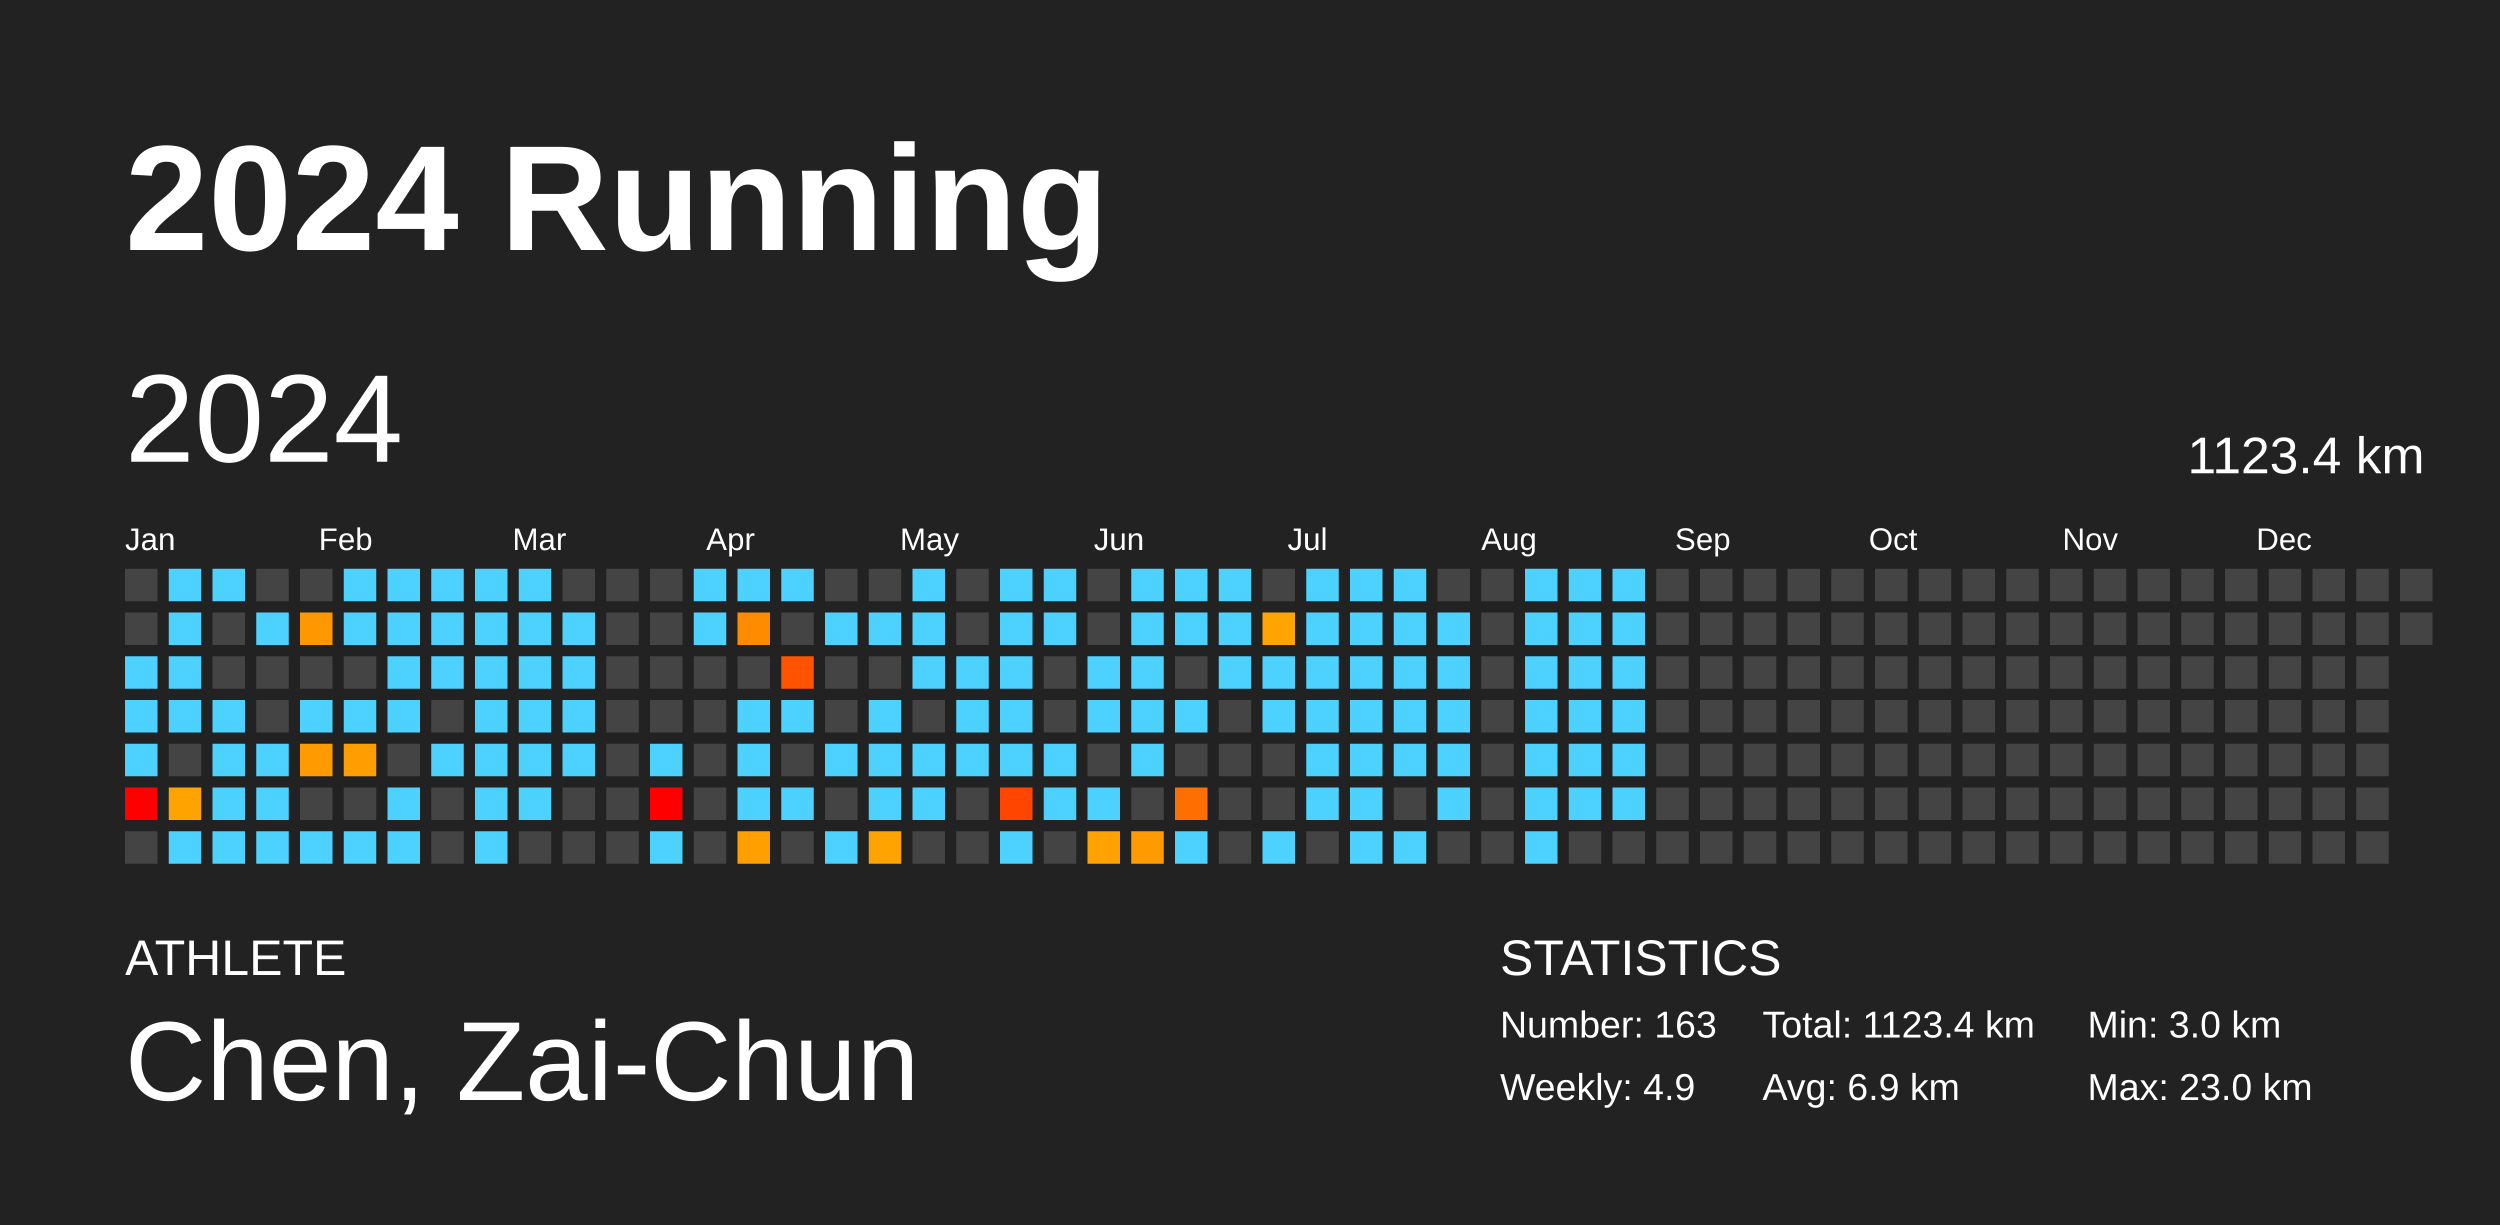
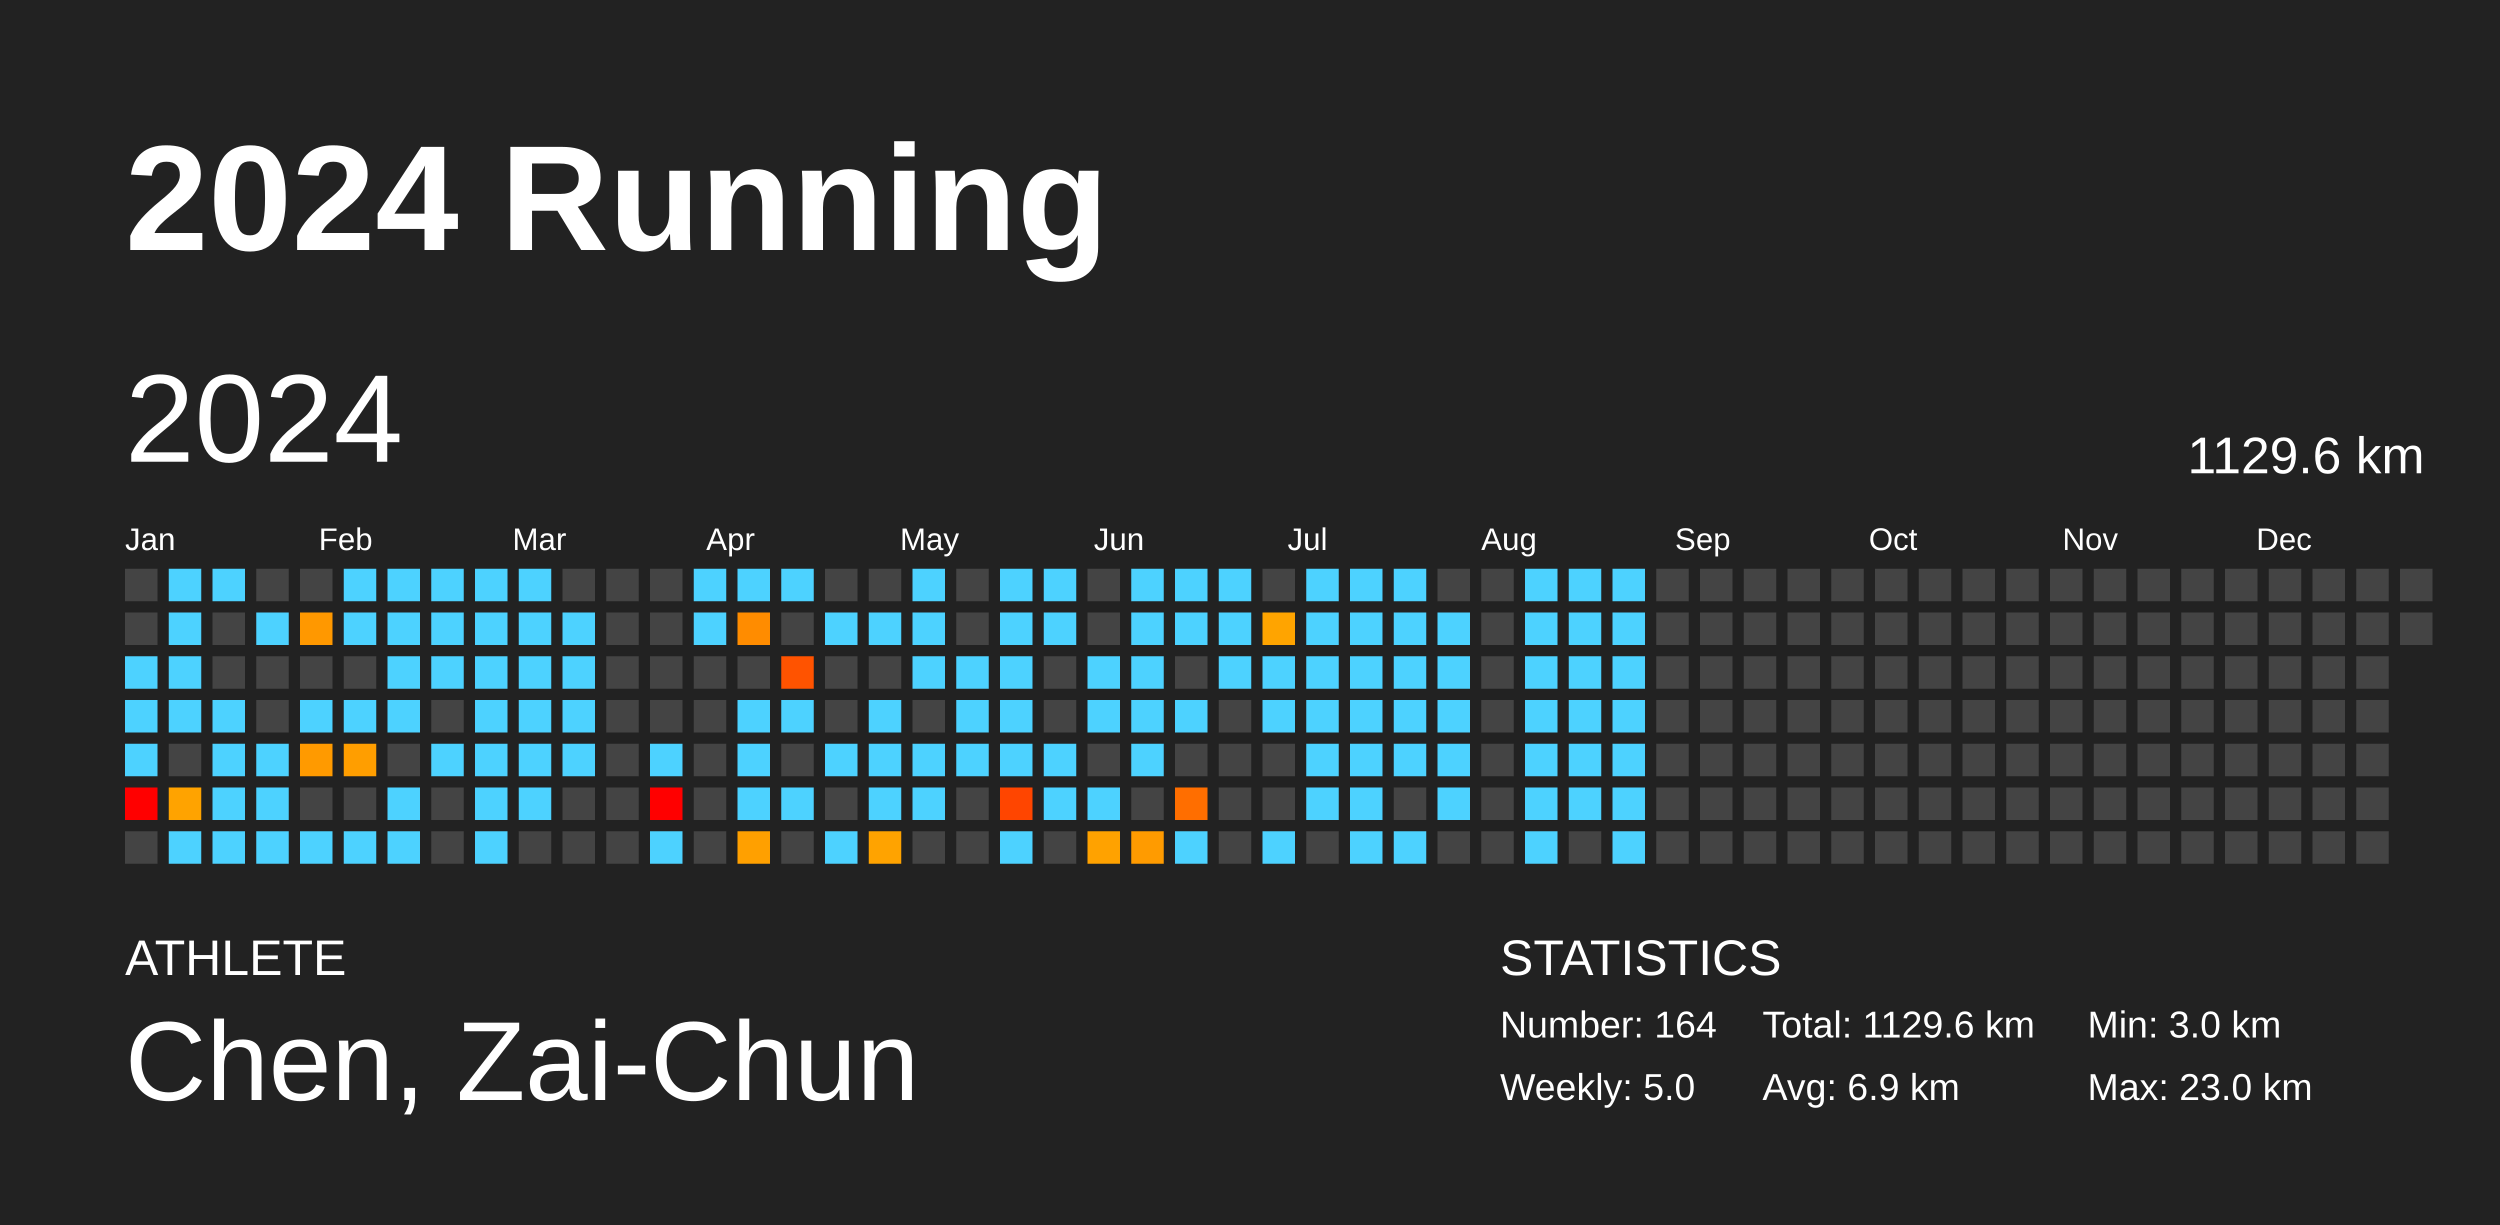
<svg xmlns="http://www.w3.org/2000/svg" baseProfile="full" height="98mm" version="1.1" viewBox="0,0,200,98" width="200mm">
  <defs />
  <rect fill="#222222" height="98" width="200" x="0" y="0" />
  <text fill="#FFFFFF" style="font-size:12px; font-family:Arial; font-weight:bold;" x="10" y="20">2024 Running</text>
  <text fill="#FFFFFF" style="font-size:4px; font-family:Arial" x="10" y="78">ATHLETE</text>
  <text fill="#FFFFFF" style="font-size:9px; font-family:Arial" x="10" y="88">Chen, Zai-Chun</text>
  <text fill="#FFFFFF" style="font-size:4px; font-family:Arial" x="120" y="78">STATISTICS</text>
-   <text fill="#FFFFFF" style="font-size:3px; font-family:Arial" x="120" y="83">Number: 163</text>
-   <text fill="#FFFFFF" style="font-size:3px; font-family:Arial" x="120" y="88">Weekly: 4.9</text>
-   <text fill="#FFFFFF" style="font-size:3px; font-family:Arial" x="141" y="83">Total: 1123.4 km</text>
+   <text fill="#FFFFFF" style="font-size:3px; font-family:Arial" x="120" y="83">Number: 164</text>
+   <text fill="#FFFFFF" style="font-size:3px; font-family:Arial" x="120" y="88">Weekly: 5.0</text>
+   <text fill="#FFFFFF" style="font-size:3px; font-family:Arial" x="141" y="83">Total: 1129.6 km</text>
  <text fill="#FFFFFF" style="font-size:3px; font-family:Arial" x="141" y="88">Avg: 6.9 km</text>
  <text fill="#FFFFFF" style="font-size:3px; font-family:Arial" x="167" y="83">Min: 3.0 km</text>
  <text fill="#FFFFFF" style="font-size:3px; font-family:Arial" x="167" y="88">Max: 23.0 km</text>
  <text dominant-baseline="hanging" fill="#FFFFFF" style="font-size:10.0px; font-family:Arial;" x="10" y="30">2024</text>
-   <text dominant-baseline="hanging" fill="#FFFFFF" style="font-size:4.125px; font-family:Arial;" x="175" y="35">1123.4 km</text>
+   <text dominant-baseline="hanging" fill="#FFFFFF" style="font-size:4.125px; font-family:Arial;" x="175" y="35">1129.6 km</text>
  <text fill="#FFFFFF" style="font-size:2.5px; font-family:Arial" x="10.0" y="44">Jan</text>
  <text fill="#FFFFFF" style="font-size:2.5px; font-family:Arial" x="25.5" y="44">Feb</text>
  <text fill="#FFFFFF" style="font-size:2.5px; font-family:Arial" x="41.0" y="44">Mar</text>
  <text fill="#FFFFFF" style="font-size:2.5px; font-family:Arial" x="56.5" y="44">Apr</text>
  <text fill="#FFFFFF" style="font-size:2.5px; font-family:Arial" x="72.0" y="44">May</text>
  <text fill="#FFFFFF" style="font-size:2.5px; font-family:Arial" x="87.5" y="44">Jun</text>
  <text fill="#FFFFFF" style="font-size:2.5px; font-family:Arial" x="103.0" y="44">Jul</text>
  <text fill="#FFFFFF" style="font-size:2.5px; font-family:Arial" x="118.5" y="44">Aug</text>
  <text fill="#FFFFFF" style="font-size:2.5px; font-family:Arial" x="134.0" y="44">Sep</text>
  <text fill="#FFFFFF" style="font-size:2.5px; font-family:Arial" x="149.5" y="44">Oct</text>
  <text fill="#FFFFFF" style="font-size:2.5px; font-family:Arial" x="165.0" y="44">Nov</text>
  <text fill="#FFFFFF" style="font-size:2.5px; font-family:Arial" x="180.5" y="44">Dec</text>
  <rect fill="#444444" height="2.6" width="2.6" x="10.0" y="45.5" />
  <rect fill="#444444" height="2.6" width="2.6" x="10.0" y="49.0" />
  <rect fill="#4dd2ff" height="2.6" width="2.6" x="10.0" y="52.5" />
  <rect fill="#4dd2ff" height="2.6" width="2.6" x="10.0" y="56.0" />
  <rect fill="#4dd2ff" height="2.6" width="2.6" x="10.0" y="59.5" />
  <rect fill="red" height="2.6" width="2.6" x="10.0" y="63.0" />
  <rect fill="#444444" height="2.6" width="2.6" x="10.0" y="66.5" />
  <rect fill="#4dd2ff" height="2.6" width="2.6" x="13.5" y="45.5" />
  <rect fill="#4dd2ff" height="2.6" width="2.6" x="13.5" y="49.0" />
  <rect fill="#4dd2ff" height="2.6" width="2.6" x="13.5" y="52.5" />
  <rect fill="#4dd2ff" height="2.6" width="2.6" x="13.5" y="56.0" />
  <rect fill="#444444" height="2.6" width="2.6" x="13.5" y="59.5" />
  <rect fill="#ffa300" height="2.6" width="2.6" x="13.5" y="63.0" />
  <rect fill="#4dd2ff" height="2.6" width="2.6" x="13.5" y="66.5" />
  <rect fill="#4dd2ff" height="2.6" width="2.6" x="17.0" y="45.5" />
  <rect fill="#444444" height="2.6" width="2.6" x="17.0" y="49.0" />
  <rect fill="#444444" height="2.6" width="2.6" x="17.0" y="52.5" />
  <rect fill="#4dd2ff" height="2.6" width="2.6" x="17.0" y="56.0" />
  <rect fill="#4dd2ff" height="2.6" width="2.6" x="17.0" y="59.5" />
  <rect fill="#4dd2ff" height="2.6" width="2.6" x="17.0" y="63.0" />
  <rect fill="#4dd2ff" height="2.6" width="2.6" x="17.0" y="66.5" />
  <rect fill="#444444" height="2.6" width="2.6" x="20.5" y="45.5" />
  <rect fill="#4dd2ff" height="2.6" width="2.6" x="20.5" y="49.0" />
  <rect fill="#444444" height="2.6" width="2.6" x="20.5" y="52.5" />
  <rect fill="#444444" height="2.6" width="2.6" x="20.5" y="56.0" />
  <rect fill="#4dd2ff" height="2.6" width="2.6" x="20.5" y="59.5" />
  <rect fill="#4dd2ff" height="2.6" width="2.6" x="20.5" y="63.0" />
  <rect fill="#4dd2ff" height="2.6" width="2.6" x="20.5" y="66.5" />
  <rect fill="#444444" height="2.6" width="2.6" x="24.0" y="45.5" />
  <rect fill="#ff9800" height="2.6" width="2.6" x="24.0" y="49.0" />
  <rect fill="#444444" height="2.6" width="2.6" x="24.0" y="52.5" />
  <rect fill="#4dd2ff" height="2.6" width="2.6" x="24.0" y="56.0" />
  <rect fill="#ff9a00" height="2.6" width="2.6" x="24.0" y="59.5" />
  <rect fill="#444444" height="2.6" width="2.6" x="24.0" y="63.0" />
  <rect fill="#4dd2ff" height="2.6" width="2.6" x="24.0" y="66.5" />
  <rect fill="#4dd2ff" height="2.6" width="2.6" x="27.5" y="45.5" />
  <rect fill="#4dd2ff" height="2.6" width="2.6" x="27.5" y="49.0" />
  <rect fill="#444444" height="2.6" width="2.6" x="27.5" y="52.5" />
  <rect fill="#4dd2ff" height="2.6" width="2.6" x="27.5" y="56.0" />
  <rect fill="#ff9e00" height="2.6" width="2.6" x="27.5" y="59.5" />
  <rect fill="#444444" height="2.6" width="2.6" x="27.5" y="63.0" />
  <rect fill="#4dd2ff" height="2.6" width="2.6" x="27.5" y="66.5" />
  <rect fill="#4dd2ff" height="2.6" width="2.6" x="31.0" y="45.5" />
  <rect fill="#4dd2ff" height="2.6" width="2.6" x="31.0" y="49.0" />
  <rect fill="#4dd2ff" height="2.6" width="2.6" x="31.0" y="52.5" />
  <rect fill="#4dd2ff" height="2.6" width="2.6" x="31.0" y="56.0" />
  <rect fill="#444444" height="2.6" width="2.6" x="31.0" y="59.5" />
  <rect fill="#4dd2ff" height="2.6" width="2.6" x="31.0" y="63.0" />
  <rect fill="#4dd2ff" height="2.6" width="2.6" x="31.0" y="66.5" />
  <rect fill="#4dd2ff" height="2.6" width="2.6" x="34.5" y="45.5" />
  <rect fill="#4dd2ff" height="2.6" width="2.6" x="34.5" y="49.0" />
  <rect fill="#4dd2ff" height="2.6" width="2.6" x="34.5" y="52.5" />
  <rect fill="#444444" height="2.6" width="2.6" x="34.5" y="56.0" />
  <rect fill="#4dd2ff" height="2.6" width="2.6" x="34.5" y="59.5" />
  <rect fill="#444444" height="2.6" width="2.6" x="34.5" y="63.0" />
  <rect fill="#444444" height="2.6" width="2.6" x="34.5" y="66.5" />
  <rect fill="#4dd2ff" height="2.6" width="2.6" x="38.0" y="45.5" />
  <rect fill="#4dd2ff" height="2.6" width="2.6" x="38.0" y="49.0" />
  <rect fill="#4dd2ff" height="2.6" width="2.6" x="38.0" y="52.5" />
  <rect fill="#4dd2ff" height="2.6" width="2.6" x="38.0" y="56.0" />
  <rect fill="#4dd2ff" height="2.6" width="2.6" x="38.0" y="59.5" />
  <rect fill="#4dd2ff" height="2.6" width="2.6" x="38.0" y="63.0" />
  <rect fill="#4dd2ff" height="2.6" width="2.6" x="38.0" y="66.5" />
  <rect fill="#4dd2ff" height="2.6" width="2.6" x="41.5" y="45.5" />
  <rect fill="#4dd2ff" height="2.6" width="2.6" x="41.5" y="49.0" />
  <rect fill="#4dd2ff" height="2.6" width="2.6" x="41.5" y="52.5" />
  <rect fill="#4dd2ff" height="2.6" width="2.6" x="41.5" y="56.0" />
  <rect fill="#4dd2ff" height="2.6" width="2.6" x="41.5" y="59.5" />
  <rect fill="#4dd2ff" height="2.6" width="2.6" x="41.5" y="63.0" />
  <rect fill="#444444" height="2.6" width="2.6" x="41.5" y="66.5" />
  <rect fill="#444444" height="2.6" width="2.6" x="45.0" y="45.5" />
  <rect fill="#4dd2ff" height="2.6" width="2.6" x="45.0" y="49.0" />
  <rect fill="#4dd2ff" height="2.6" width="2.6" x="45.0" y="52.5" />
  <rect fill="#4dd2ff" height="2.6" width="2.6" x="45.0" y="56.0" />
  <rect fill="#4dd2ff" height="2.6" width="2.6" x="45.0" y="59.5" />
  <rect fill="#444444" height="2.6" width="2.6" x="45.0" y="63.0" />
  <rect fill="#444444" height="2.6" width="2.6" x="45.0" y="66.5" />
  <rect fill="#444444" height="2.6" width="2.6" x="48.5" y="45.5" />
  <rect fill="#444444" height="2.6" width="2.6" x="48.5" y="49.0" />
  <rect fill="#444444" height="2.6" width="2.6" x="48.5" y="52.5" />
  <rect fill="#444444" height="2.6" width="2.6" x="48.5" y="56.0" />
  <rect fill="#444444" height="2.6" width="2.6" x="48.5" y="59.5" />
  <rect fill="#444444" height="2.6" width="2.6" x="48.5" y="63.0" />
  <rect fill="#444444" height="2.6" width="2.6" x="48.5" y="66.5" />
  <rect fill="#444444" height="2.6" width="2.6" x="52.0" y="45.5" />
  <rect fill="#444444" height="2.6" width="2.6" x="52.0" y="49.0" />
  <rect fill="#444444" height="2.6" width="2.6" x="52.0" y="52.5" />
  <rect fill="#444444" height="2.6" width="2.6" x="52.0" y="56.0" />
  <rect fill="#4dd2ff" height="2.6" width="2.6" x="52.0" y="59.5" />
  <rect fill="red" height="2.6" width="2.6" x="52.0" y="63.0" />
  <rect fill="#4dd2ff" height="2.6" width="2.6" x="52.0" y="66.5" />
  <rect fill="#4dd2ff" height="2.6" width="2.6" x="55.5" y="45.5" />
  <rect fill="#4dd2ff" height="2.6" width="2.6" x="55.5" y="49.0" />
  <rect fill="#444444" height="2.6" width="2.6" x="55.5" y="52.5" />
  <rect fill="#444444" height="2.6" width="2.6" x="55.5" y="56.0" />
  <rect fill="#444444" height="2.6" width="2.6" x="55.5" y="59.5" />
  <rect fill="#444444" height="2.6" width="2.6" x="55.5" y="63.0" />
  <rect fill="#444444" height="2.6" width="2.6" x="55.5" y="66.5" />
  <rect fill="#4dd2ff" height="2.6" width="2.6" x="59.0" y="45.5" />
  <rect fill="#ff8c00" height="2.6" width="2.6" x="59.0" y="49.0" />
  <rect fill="#444444" height="2.6" width="2.6" x="59.0" y="52.5" />
  <rect fill="#4dd2ff" height="2.6" width="2.6" x="59.0" y="56.0" />
  <rect fill="#4dd2ff" height="2.6" width="2.6" x="59.0" y="59.5" />
  <rect fill="#4dd2ff" height="2.6" width="2.6" x="59.0" y="63.0" />
  <rect fill="#ffa000" height="2.6" width="2.6" x="59.0" y="66.5" />
  <rect fill="#4dd2ff" height="2.6" width="2.6" x="62.5" y="45.5" />
  <rect fill="#444444" height="2.6" width="2.6" x="62.5" y="49.0" />
  <rect fill="#ff5300" height="2.6" width="2.6" x="62.5" y="52.5" />
  <rect fill="#4dd2ff" height="2.6" width="2.6" x="62.5" y="56.0" />
  <rect fill="#444444" height="2.6" width="2.6" x="62.5" y="59.5" />
  <rect fill="#4dd2ff" height="2.6" width="2.6" x="62.5" y="63.0" />
  <rect fill="#444444" height="2.6" width="2.6" x="62.5" y="66.5" />
  <rect fill="#444444" height="2.6" width="2.6" x="66.0" y="45.5" />
  <rect fill="#4dd2ff" height="2.6" width="2.6" x="66.0" y="49.0" />
  <rect fill="#444444" height="2.6" width="2.6" x="66.0" y="52.5" />
  <rect fill="#444444" height="2.6" width="2.6" x="66.0" y="56.0" />
  <rect fill="#4dd2ff" height="2.6" width="2.6" x="66.0" y="59.5" />
  <rect fill="#444444" height="2.6" width="2.6" x="66.0" y="63.0" />
  <rect fill="#4dd2ff" height="2.6" width="2.6" x="66.0" y="66.5" />
  <rect fill="#444444" height="2.6" width="2.6" x="69.5" y="45.5" />
  <rect fill="#4dd2ff" height="2.6" width="2.6" x="69.5" y="49.0" />
  <rect fill="#444444" height="2.6" width="2.6" x="69.5" y="52.5" />
  <rect fill="#4dd2ff" height="2.6" width="2.6" x="69.5" y="56.0" />
  <rect fill="#4dd2ff" height="2.6" width="2.6" x="69.5" y="59.5" />
  <rect fill="#4dd2ff" height="2.6" width="2.6" x="69.5" y="63.0" />
  <rect fill="#ffa300" height="2.6" width="2.6" x="69.5" y="66.5" />
  <rect fill="#4dd2ff" height="2.6" width="2.6" x="73.0" y="45.5" />
  <rect fill="#4dd2ff" height="2.6" width="2.6" x="73.0" y="49.0" />
  <rect fill="#4dd2ff" height="2.6" width="2.6" x="73.0" y="52.5" />
  <rect fill="#444444" height="2.6" width="2.6" x="73.0" y="56.0" />
  <rect fill="#4dd2ff" height="2.6" width="2.6" x="73.0" y="59.5" />
  <rect fill="#4dd2ff" height="2.6" width="2.6" x="73.0" y="63.0" />
  <rect fill="#444444" height="2.6" width="2.6" x="73.0" y="66.5" />
  <rect fill="#444444" height="2.6" width="2.6" x="76.5" y="45.5" />
  <rect fill="#444444" height="2.6" width="2.6" x="76.5" y="49.0" />
  <rect fill="#4dd2ff" height="2.6" width="2.6" x="76.5" y="52.5" />
  <rect fill="#4dd2ff" height="2.6" width="2.6" x="76.5" y="56.0" />
  <rect fill="#4dd2ff" height="2.6" width="2.6" x="76.5" y="59.5" />
  <rect fill="#444444" height="2.6" width="2.6" x="76.5" y="63.0" />
  <rect fill="#444444" height="2.6" width="2.6" x="76.5" y="66.5" />
  <rect fill="#4dd2ff" height="2.6" width="2.6" x="80.0" y="45.5" />
  <rect fill="#4dd2ff" height="2.6" width="2.6" x="80.0" y="49.0" />
  <rect fill="#4dd2ff" height="2.6" width="2.6" x="80.0" y="52.5" />
  <rect fill="#4dd2ff" height="2.6" width="2.6" x="80.0" y="56.0" />
  <rect fill="#4dd2ff" height="2.6" width="2.6" x="80.0" y="59.5" />
  <rect fill="#ff4500" height="2.6" width="2.6" x="80.0" y="63.0" />
  <rect fill="#4dd2ff" height="2.6" width="2.6" x="80.0" y="66.5" />
  <rect fill="#4dd2ff" height="2.6" width="2.6" x="83.5" y="45.5" />
  <rect fill="#4dd2ff" height="2.6" width="2.6" x="83.5" y="49.0" />
  <rect fill="#444444" height="2.6" width="2.6" x="83.5" y="52.5" />
  <rect fill="#444444" height="2.6" width="2.6" x="83.5" y="56.0" />
  <rect fill="#4dd2ff" height="2.6" width="2.6" x="83.5" y="59.5" />
  <rect fill="#4dd2ff" height="2.6" width="2.6" x="83.5" y="63.0" />
  <rect fill="#444444" height="2.6" width="2.6" x="83.5" y="66.5" />
  <rect fill="#444444" height="2.6" width="2.6" x="87.0" y="45.5" />
  <rect fill="#444444" height="2.6" width="2.6" x="87.0" y="49.0" />
  <rect fill="#4dd2ff" height="2.6" width="2.6" x="87.0" y="52.5" />
  <rect fill="#4dd2ff" height="2.6" width="2.6" x="87.0" y="56.0" />
  <rect fill="#444444" height="2.6" width="2.6" x="87.0" y="59.5" />
  <rect fill="#4dd2ff" height="2.6" width="2.6" x="87.0" y="63.0" />
  <rect fill="#ffa200" height="2.6" width="2.6" x="87.0" y="66.5" />
  <rect fill="#4dd2ff" height="2.6" width="2.6" x="90.5" y="45.5" />
  <rect fill="#4dd2ff" height="2.6" width="2.6" x="90.5" y="49.0" />
  <rect fill="#4dd2ff" height="2.6" width="2.6" x="90.5" y="52.5" />
  <rect fill="#4dd2ff" height="2.6" width="2.6" x="90.5" y="56.0" />
  <rect fill="#4dd2ff" height="2.6" width="2.6" x="90.5" y="59.5" />
  <rect fill="#444444" height="2.6" width="2.6" x="90.5" y="63.0" />
  <rect fill="#ff9b00" height="2.6" width="2.6" x="90.5" y="66.5" />
  <rect fill="#4dd2ff" height="2.6" width="2.6" x="94.0" y="45.5" />
  <rect fill="#4dd2ff" height="2.6" width="2.6" x="94.0" y="49.0" />
  <rect fill="#444444" height="2.6" width="2.6" x="94.0" y="52.5" />
  <rect fill="#4dd2ff" height="2.6" width="2.6" x="94.0" y="56.0" />
  <rect fill="#444444" height="2.6" width="2.6" x="94.0" y="59.5" />
  <rect fill="#ff6e00" height="2.6" width="2.6" x="94.0" y="63.0" />
  <rect fill="#4dd2ff" height="2.6" width="2.6" x="94.0" y="66.5" />
  <rect fill="#4dd2ff" height="2.6" width="2.6" x="97.5" y="45.5" />
  <rect fill="#4dd2ff" height="2.6" width="2.6" x="97.5" y="49.0" />
  <rect fill="#4dd2ff" height="2.6" width="2.6" x="97.5" y="52.5" />
  <rect fill="#444444" height="2.6" width="2.6" x="97.5" y="56.0" />
  <rect fill="#444444" height="2.6" width="2.6" x="97.5" y="59.5" />
  <rect fill="#444444" height="2.6" width="2.6" x="97.5" y="63.0" />
  <rect fill="#444444" height="2.6" width="2.6" x="97.5" y="66.5" />
  <rect fill="#444444" height="2.6" width="2.6" x="101.0" y="45.5" />
  <rect fill="#ffa400" height="2.6" width="2.6" x="101.0" y="49.0" />
  <rect fill="#4dd2ff" height="2.6" width="2.6" x="101.0" y="52.5" />
  <rect fill="#4dd2ff" height="2.6" width="2.6" x="101.0" y="56.0" />
  <rect fill="#444444" height="2.6" width="2.6" x="101.0" y="59.5" />
  <rect fill="#444444" height="2.6" width="2.6" x="101.0" y="63.0" />
  <rect fill="#4dd2ff" height="2.6" width="2.6" x="101.0" y="66.5" />
  <rect fill="#4dd2ff" height="2.6" width="2.6" x="104.5" y="45.5" />
  <rect fill="#4dd2ff" height="2.6" width="2.6" x="104.5" y="49.0" />
  <rect fill="#4dd2ff" height="2.6" width="2.6" x="104.5" y="52.5" />
  <rect fill="#4dd2ff" height="2.6" width="2.6" x="104.5" y="56.0" />
  <rect fill="#4dd2ff" height="2.6" width="2.6" x="104.5" y="59.5" />
  <rect fill="#4dd2ff" height="2.6" width="2.6" x="104.5" y="63.0" />
  <rect fill="#444444" height="2.6" width="2.6" x="104.5" y="66.5" />
  <rect fill="#4dd2ff" height="2.6" width="2.6" x="108.0" y="45.5" />
  <rect fill="#4dd2ff" height="2.6" width="2.6" x="108.0" y="49.0" />
  <rect fill="#4dd2ff" height="2.6" width="2.6" x="108.0" y="52.5" />
  <rect fill="#4dd2ff" height="2.6" width="2.6" x="108.0" y="56.0" />
  <rect fill="#4dd2ff" height="2.6" width="2.6" x="108.0" y="59.5" />
  <rect fill="#4dd2ff" height="2.6" width="2.6" x="108.0" y="63.0" />
  <rect fill="#4dd2ff" height="2.6" width="2.6" x="108.0" y="66.5" />
  <rect fill="#4dd2ff" height="2.6" width="2.6" x="111.5" y="45.5" />
  <rect fill="#4dd2ff" height="2.6" width="2.6" x="111.5" y="49.0" />
  <rect fill="#4dd2ff" height="2.6" width="2.6" x="111.5" y="52.5" />
  <rect fill="#4dd2ff" height="2.6" width="2.6" x="111.5" y="56.0" />
  <rect fill="#4dd2ff" height="2.6" width="2.6" x="111.5" y="59.5" />
  <rect fill="#444444" height="2.6" width="2.6" x="111.5" y="63.0" />
  <rect fill="#4dd2ff" height="2.6" width="2.6" x="111.5" y="66.5" />
  <rect fill="#444444" height="2.6" width="2.6" x="115.0" y="45.5" />
  <rect fill="#4dd2ff" height="2.6" width="2.6" x="115.0" y="49.0" />
  <rect fill="#4dd2ff" height="2.6" width="2.6" x="115.0" y="52.5" />
  <rect fill="#4dd2ff" height="2.6" width="2.6" x="115.0" y="56.0" />
  <rect fill="#4dd2ff" height="2.6" width="2.6" x="115.0" y="59.5" />
  <rect fill="#4dd2ff" height="2.6" width="2.6" x="115.0" y="63.0" />
  <rect fill="#444444" height="2.6" width="2.6" x="115.0" y="66.5" />
  <rect fill="#444444" height="2.6" width="2.6" x="118.5" y="45.5" />
  <rect fill="#444444" height="2.6" width="2.6" x="118.5" y="49.0" />
  <rect fill="#444444" height="2.6" width="2.6" x="118.5" y="52.5" />
  <rect fill="#444444" height="2.6" width="2.6" x="118.5" y="56.0" />
  <rect fill="#444444" height="2.6" width="2.6" x="118.5" y="59.5" />
  <rect fill="#444444" height="2.6" width="2.6" x="118.5" y="63.0" />
  <rect fill="#444444" height="2.6" width="2.6" x="118.5" y="66.5" />
  <rect fill="#4dd2ff" height="2.6" width="2.6" x="122.0" y="45.5" />
  <rect fill="#4dd2ff" height="2.6" width="2.6" x="122.0" y="49.0" />
  <rect fill="#4dd2ff" height="2.6" width="2.6" x="122.0" y="52.5" />
  <rect fill="#4dd2ff" height="2.6" width="2.6" x="122.0" y="56.0" />
  <rect fill="#4dd2ff" height="2.6" width="2.6" x="122.0" y="59.5" />
  <rect fill="#4dd2ff" height="2.6" width="2.6" x="122.0" y="63.0" />
  <rect fill="#4dd2ff" height="2.6" width="2.6" x="122.0" y="66.5" />
  <rect fill="#4dd2ff" height="2.6" width="2.6" x="125.5" y="45.5" />
  <rect fill="#4dd2ff" height="2.6" width="2.6" x="125.5" y="49.0" />
  <rect fill="#4dd2ff" height="2.6" width="2.6" x="125.5" y="52.5" />
  <rect fill="#4dd2ff" height="2.6" width="2.6" x="125.5" y="56.0" />
  <rect fill="#4dd2ff" height="2.6" width="2.6" x="125.5" y="59.5" />
  <rect fill="#4dd2ff" height="2.6" width="2.6" x="125.5" y="63.0" />
  <rect fill="#444444" height="2.6" width="2.6" x="125.5" y="66.5" />
  <rect fill="#4dd2ff" height="2.6" width="2.6" x="129.0" y="45.5" />
  <rect fill="#4dd2ff" height="2.6" width="2.6" x="129.0" y="49.0" />
  <rect fill="#4dd2ff" height="2.6" width="2.6" x="129.0" y="52.5" />
  <rect fill="#4dd2ff" height="2.6" width="2.6" x="129.0" y="56.0" />
  <rect fill="#4dd2ff" height="2.6" width="2.6" x="129.0" y="59.5" />
  <rect fill="#4dd2ff" height="2.6" width="2.6" x="129.0" y="63.0" />
-   <rect fill="#444444" height="2.6" width="2.6" x="129.0" y="66.5" />
+   <rect fill="#4dd2ff" height="2.6" width="2.6" x="129.0" y="66.5" />
  <rect fill="#444444" height="2.6" width="2.6" x="132.5" y="45.5" />
  <rect fill="#444444" height="2.6" width="2.6" x="132.5" y="49.0" />
  <rect fill="#444444" height="2.6" width="2.6" x="132.5" y="52.5" />
  <rect fill="#444444" height="2.6" width="2.6" x="132.5" y="56.0" />
  <rect fill="#444444" height="2.6" width="2.6" x="132.5" y="59.5" />
  <rect fill="#444444" height="2.6" width="2.6" x="132.5" y="63.0" />
  <rect fill="#444444" height="2.6" width="2.6" x="132.5" y="66.5" />
  <rect fill="#444444" height="2.6" width="2.6" x="136.0" y="45.5" />
  <rect fill="#444444" height="2.6" width="2.6" x="136.0" y="49.0" />
  <rect fill="#444444" height="2.6" width="2.6" x="136.0" y="52.5" />
  <rect fill="#444444" height="2.6" width="2.6" x="136.0" y="56.0" />
  <rect fill="#444444" height="2.6" width="2.6" x="136.0" y="59.5" />
  <rect fill="#444444" height="2.6" width="2.6" x="136.0" y="63.0" />
  <rect fill="#444444" height="2.6" width="2.6" x="136.0" y="66.5" />
  <rect fill="#444444" height="2.6" width="2.6" x="139.5" y="45.5" />
  <rect fill="#444444" height="2.6" width="2.6" x="139.5" y="49.0" />
  <rect fill="#444444" height="2.6" width="2.6" x="139.5" y="52.5" />
  <rect fill="#444444" height="2.6" width="2.6" x="139.5" y="56.0" />
  <rect fill="#444444" height="2.6" width="2.6" x="139.5" y="59.5" />
  <rect fill="#444444" height="2.6" width="2.6" x="139.5" y="63.0" />
  <rect fill="#444444" height="2.6" width="2.6" x="139.5" y="66.5" />
  <rect fill="#444444" height="2.6" width="2.6" x="143.0" y="45.5" />
  <rect fill="#444444" height="2.6" width="2.6" x="143.0" y="49.0" />
  <rect fill="#444444" height="2.6" width="2.6" x="143.0" y="52.5" />
  <rect fill="#444444" height="2.6" width="2.6" x="143.0" y="56.0" />
  <rect fill="#444444" height="2.6" width="2.6" x="143.0" y="59.5" />
  <rect fill="#444444" height="2.6" width="2.6" x="143.0" y="63.0" />
  <rect fill="#444444" height="2.6" width="2.6" x="143.0" y="66.5" />
  <rect fill="#444444" height="2.6" width="2.6" x="146.5" y="45.5" />
  <rect fill="#444444" height="2.6" width="2.6" x="146.5" y="49.0" />
  <rect fill="#444444" height="2.6" width="2.6" x="146.5" y="52.5" />
  <rect fill="#444444" height="2.6" width="2.6" x="146.5" y="56.0" />
  <rect fill="#444444" height="2.6" width="2.6" x="146.5" y="59.5" />
  <rect fill="#444444" height="2.6" width="2.6" x="146.5" y="63.0" />
  <rect fill="#444444" height="2.6" width="2.6" x="146.5" y="66.5" />
  <rect fill="#444444" height="2.6" width="2.6" x="150.0" y="45.5" />
  <rect fill="#444444" height="2.6" width="2.6" x="150.0" y="49.0" />
  <rect fill="#444444" height="2.6" width="2.6" x="150.0" y="52.5" />
  <rect fill="#444444" height="2.6" width="2.6" x="150.0" y="56.0" />
  <rect fill="#444444" height="2.6" width="2.6" x="150.0" y="59.5" />
  <rect fill="#444444" height="2.6" width="2.6" x="150.0" y="63.0" />
  <rect fill="#444444" height="2.6" width="2.6" x="150.0" y="66.5" />
  <rect fill="#444444" height="2.6" width="2.6" x="153.5" y="45.5" />
  <rect fill="#444444" height="2.6" width="2.6" x="153.5" y="49.0" />
  <rect fill="#444444" height="2.6" width="2.6" x="153.5" y="52.5" />
  <rect fill="#444444" height="2.6" width="2.6" x="153.5" y="56.0" />
  <rect fill="#444444" height="2.6" width="2.6" x="153.5" y="59.5" />
  <rect fill="#444444" height="2.6" width="2.6" x="153.5" y="63.0" />
  <rect fill="#444444" height="2.6" width="2.6" x="153.5" y="66.5" />
  <rect fill="#444444" height="2.6" width="2.6" x="157.0" y="45.5" />
  <rect fill="#444444" height="2.6" width="2.6" x="157.0" y="49.0" />
  <rect fill="#444444" height="2.6" width="2.6" x="157.0" y="52.5" />
  <rect fill="#444444" height="2.6" width="2.6" x="157.0" y="56.0" />
  <rect fill="#444444" height="2.6" width="2.6" x="157.0" y="59.5" />
  <rect fill="#444444" height="2.6" width="2.6" x="157.0" y="63.0" />
  <rect fill="#444444" height="2.6" width="2.6" x="157.0" y="66.5" />
  <rect fill="#444444" height="2.6" width="2.6" x="160.5" y="45.5" />
  <rect fill="#444444" height="2.6" width="2.6" x="160.5" y="49.0" />
  <rect fill="#444444" height="2.6" width="2.6" x="160.5" y="52.5" />
  <rect fill="#444444" height="2.6" width="2.6" x="160.5" y="56.0" />
  <rect fill="#444444" height="2.6" width="2.6" x="160.5" y="59.5" />
  <rect fill="#444444" height="2.6" width="2.6" x="160.5" y="63.0" />
  <rect fill="#444444" height="2.6" width="2.6" x="160.5" y="66.5" />
  <rect fill="#444444" height="2.6" width="2.6" x="164.0" y="45.5" />
  <rect fill="#444444" height="2.6" width="2.6" x="164.0" y="49.0" />
  <rect fill="#444444" height="2.6" width="2.6" x="164.0" y="52.5" />
  <rect fill="#444444" height="2.6" width="2.6" x="164.0" y="56.0" />
  <rect fill="#444444" height="2.6" width="2.6" x="164.0" y="59.5" />
  <rect fill="#444444" height="2.6" width="2.6" x="164.0" y="63.0" />
  <rect fill="#444444" height="2.6" width="2.6" x="164.0" y="66.5" />
  <rect fill="#444444" height="2.6" width="2.6" x="167.5" y="45.5" />
  <rect fill="#444444" height="2.6" width="2.6" x="167.5" y="49.0" />
  <rect fill="#444444" height="2.6" width="2.6" x="167.5" y="52.5" />
  <rect fill="#444444" height="2.6" width="2.6" x="167.5" y="56.0" />
  <rect fill="#444444" height="2.6" width="2.6" x="167.5" y="59.5" />
  <rect fill="#444444" height="2.6" width="2.6" x="167.5" y="63.0" />
  <rect fill="#444444" height="2.6" width="2.6" x="167.5" y="66.5" />
  <rect fill="#444444" height="2.6" width="2.6" x="171.0" y="45.5" />
  <rect fill="#444444" height="2.6" width="2.6" x="171.0" y="49.0" />
  <rect fill="#444444" height="2.6" width="2.6" x="171.0" y="52.5" />
  <rect fill="#444444" height="2.6" width="2.6" x="171.0" y="56.0" />
  <rect fill="#444444" height="2.6" width="2.6" x="171.0" y="59.5" />
  <rect fill="#444444" height="2.6" width="2.6" x="171.0" y="63.0" />
  <rect fill="#444444" height="2.6" width="2.6" x="171.0" y="66.5" />
  <rect fill="#444444" height="2.6" width="2.6" x="174.5" y="45.5" />
  <rect fill="#444444" height="2.6" width="2.6" x="174.5" y="49.0" />
  <rect fill="#444444" height="2.6" width="2.6" x="174.5" y="52.5" />
  <rect fill="#444444" height="2.6" width="2.6" x="174.5" y="56.0" />
  <rect fill="#444444" height="2.6" width="2.6" x="174.5" y="59.5" />
  <rect fill="#444444" height="2.6" width="2.6" x="174.5" y="63.0" />
  <rect fill="#444444" height="2.6" width="2.6" x="174.5" y="66.5" />
  <rect fill="#444444" height="2.6" width="2.6" x="178.0" y="45.5" />
  <rect fill="#444444" height="2.6" width="2.6" x="178.0" y="49.0" />
  <rect fill="#444444" height="2.6" width="2.6" x="178.0" y="52.5" />
  <rect fill="#444444" height="2.6" width="2.6" x="178.0" y="56.0" />
  <rect fill="#444444" height="2.6" width="2.6" x="178.0" y="59.5" />
  <rect fill="#444444" height="2.6" width="2.6" x="178.0" y="63.0" />
  <rect fill="#444444" height="2.6" width="2.6" x="178.0" y="66.5" />
  <rect fill="#444444" height="2.6" width="2.6" x="181.5" y="45.5" />
  <rect fill="#444444" height="2.6" width="2.6" x="181.5" y="49.0" />
  <rect fill="#444444" height="2.6" width="2.6" x="181.5" y="52.5" />
  <rect fill="#444444" height="2.6" width="2.6" x="181.5" y="56.0" />
  <rect fill="#444444" height="2.6" width="2.6" x="181.5" y="59.5" />
  <rect fill="#444444" height="2.6" width="2.6" x="181.5" y="63.0" />
  <rect fill="#444444" height="2.6" width="2.6" x="181.5" y="66.5" />
  <rect fill="#444444" height="2.6" width="2.6" x="185.0" y="45.5" />
  <rect fill="#444444" height="2.6" width="2.6" x="185.0" y="49.0" />
  <rect fill="#444444" height="2.6" width="2.6" x="185.0" y="52.5" />
  <rect fill="#444444" height="2.6" width="2.6" x="185.0" y="56.0" />
  <rect fill="#444444" height="2.6" width="2.6" x="185.0" y="59.5" />
  <rect fill="#444444" height="2.6" width="2.6" x="185.0" y="63.0" />
  <rect fill="#444444" height="2.6" width="2.6" x="185.0" y="66.5" />
  <rect fill="#444444" height="2.6" width="2.6" x="188.5" y="45.5" />
  <rect fill="#444444" height="2.6" width="2.6" x="188.5" y="49.0" />
  <rect fill="#444444" height="2.6" width="2.6" x="188.5" y="52.5" />
  <rect fill="#444444" height="2.6" width="2.6" x="188.5" y="56.0" />
  <rect fill="#444444" height="2.6" width="2.6" x="188.5" y="59.5" />
  <rect fill="#444444" height="2.6" width="2.6" x="188.5" y="63.0" />
  <rect fill="#444444" height="2.6" width="2.6" x="188.5" y="66.5" />
  <rect fill="#444444" height="2.6" width="2.6" x="192.0" y="45.5" />
  <rect fill="#444444" height="2.6" width="2.6" x="192.0" y="49.0" />
</svg>
